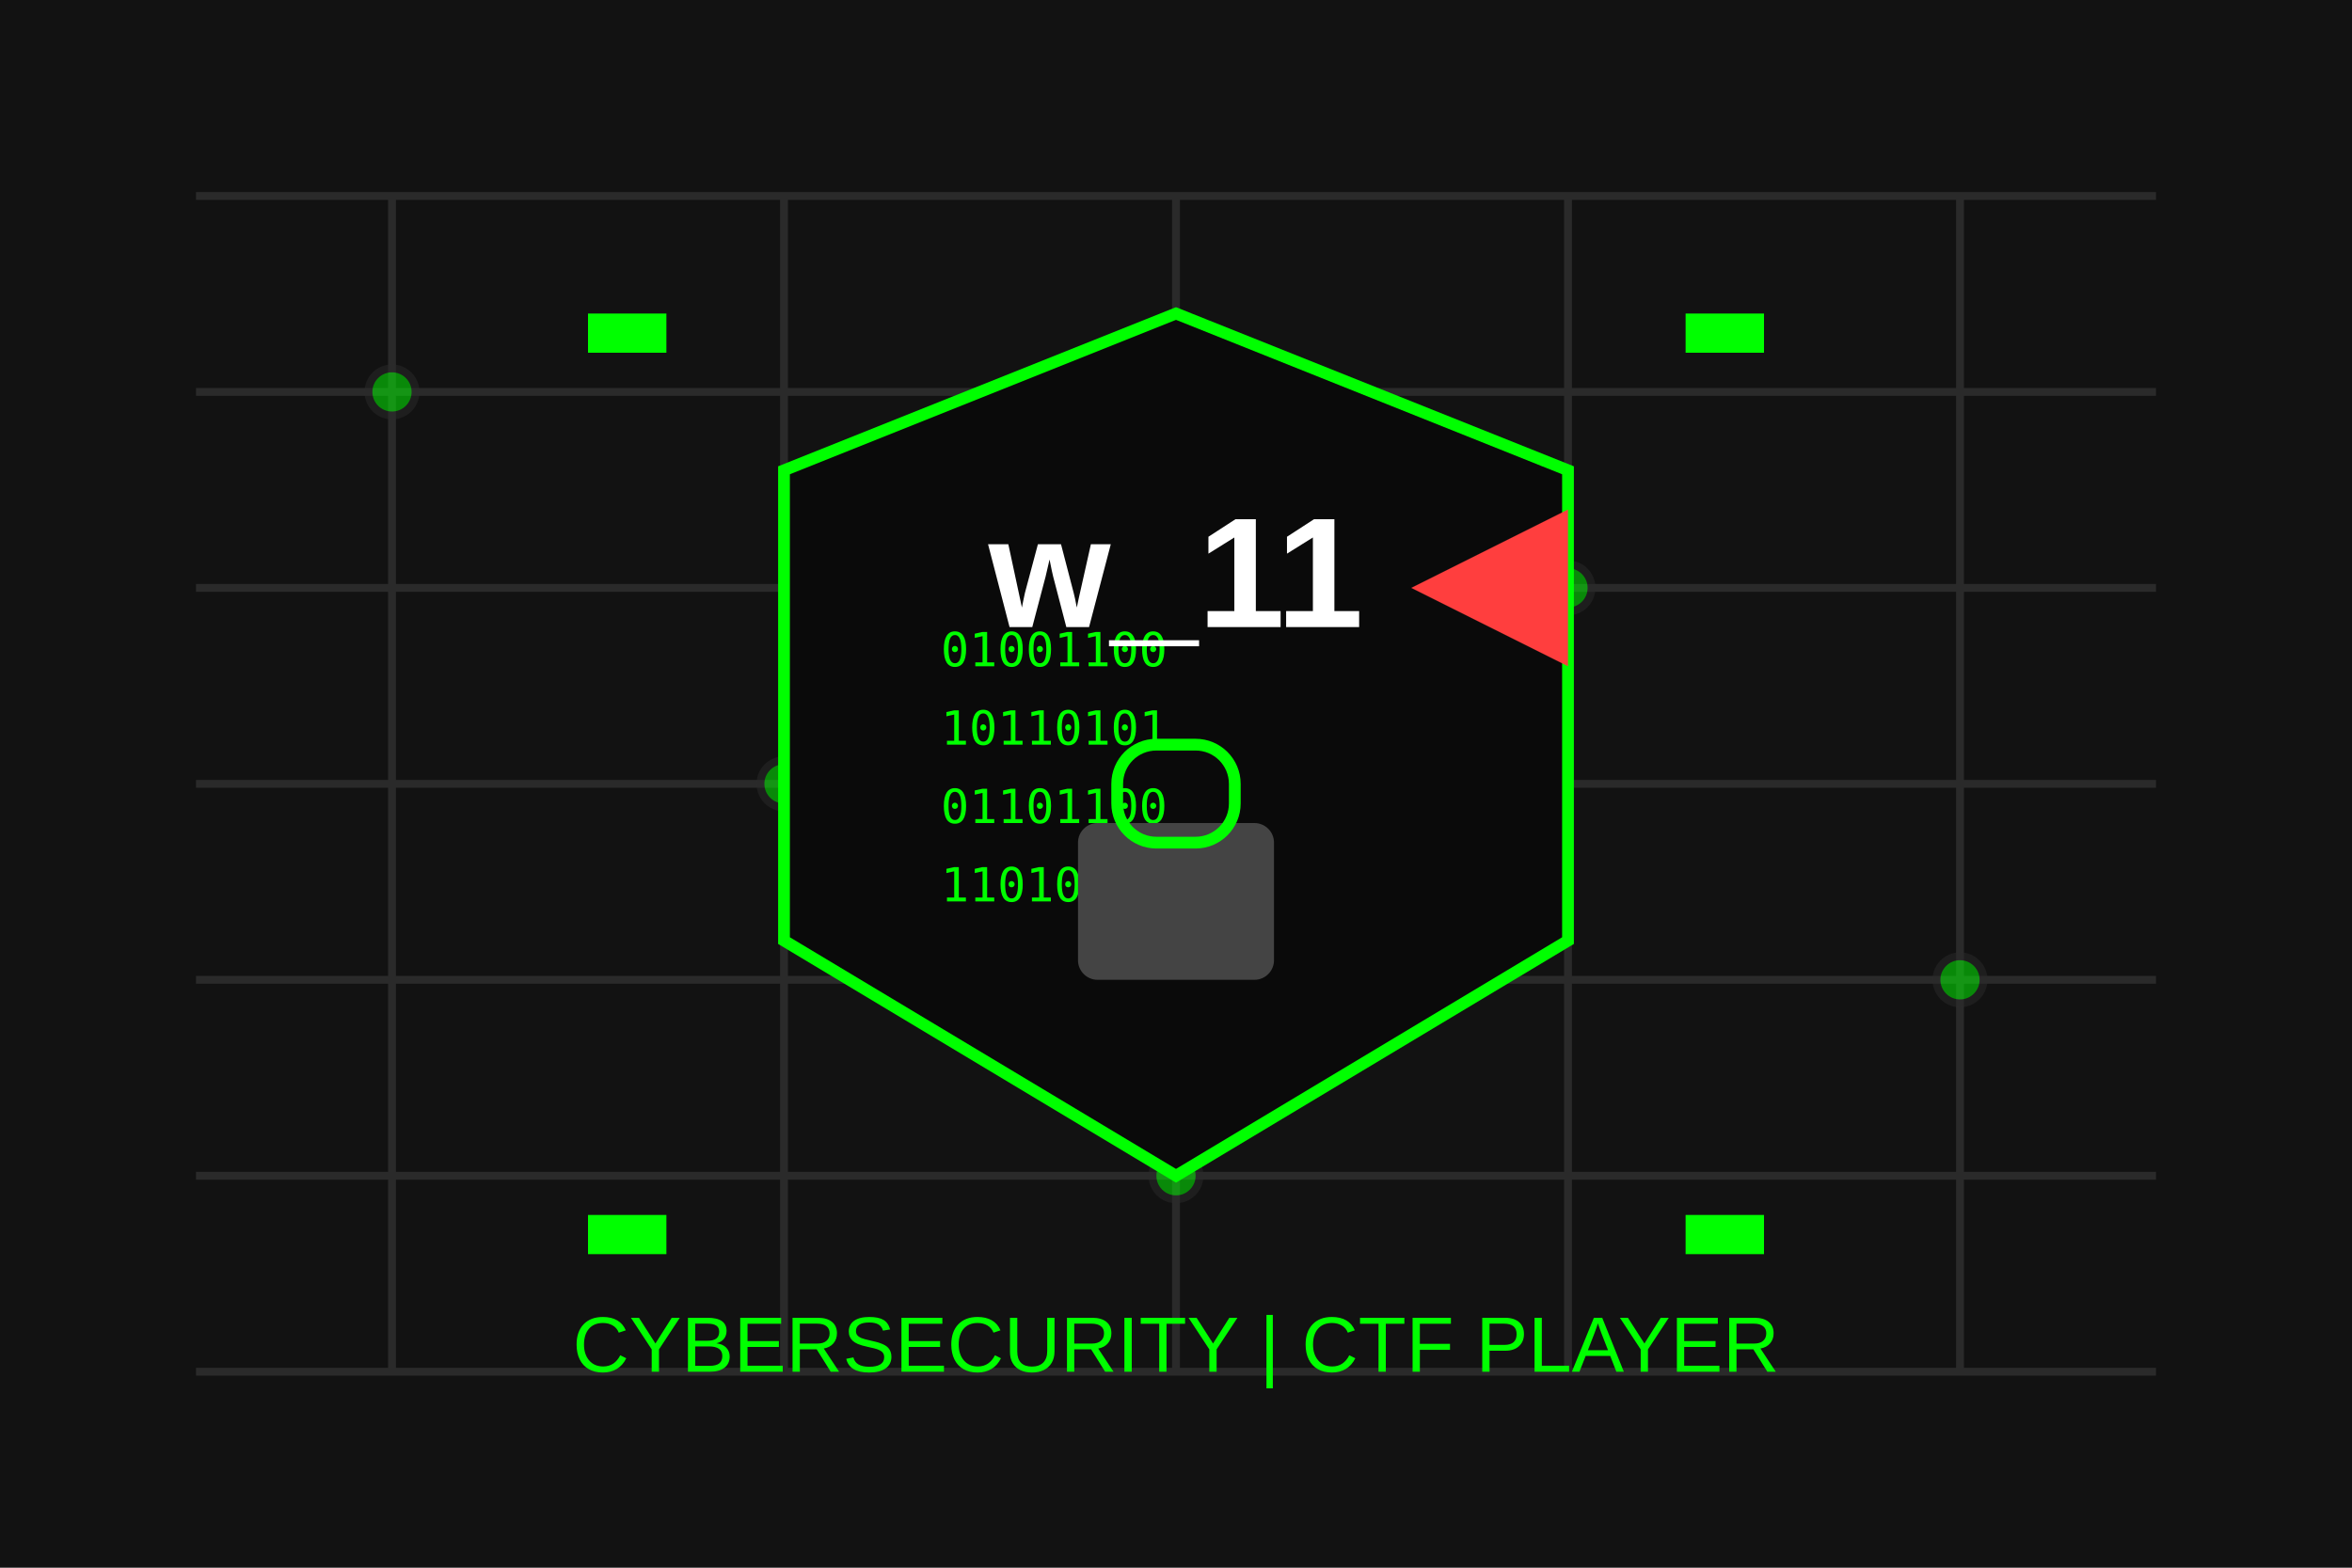
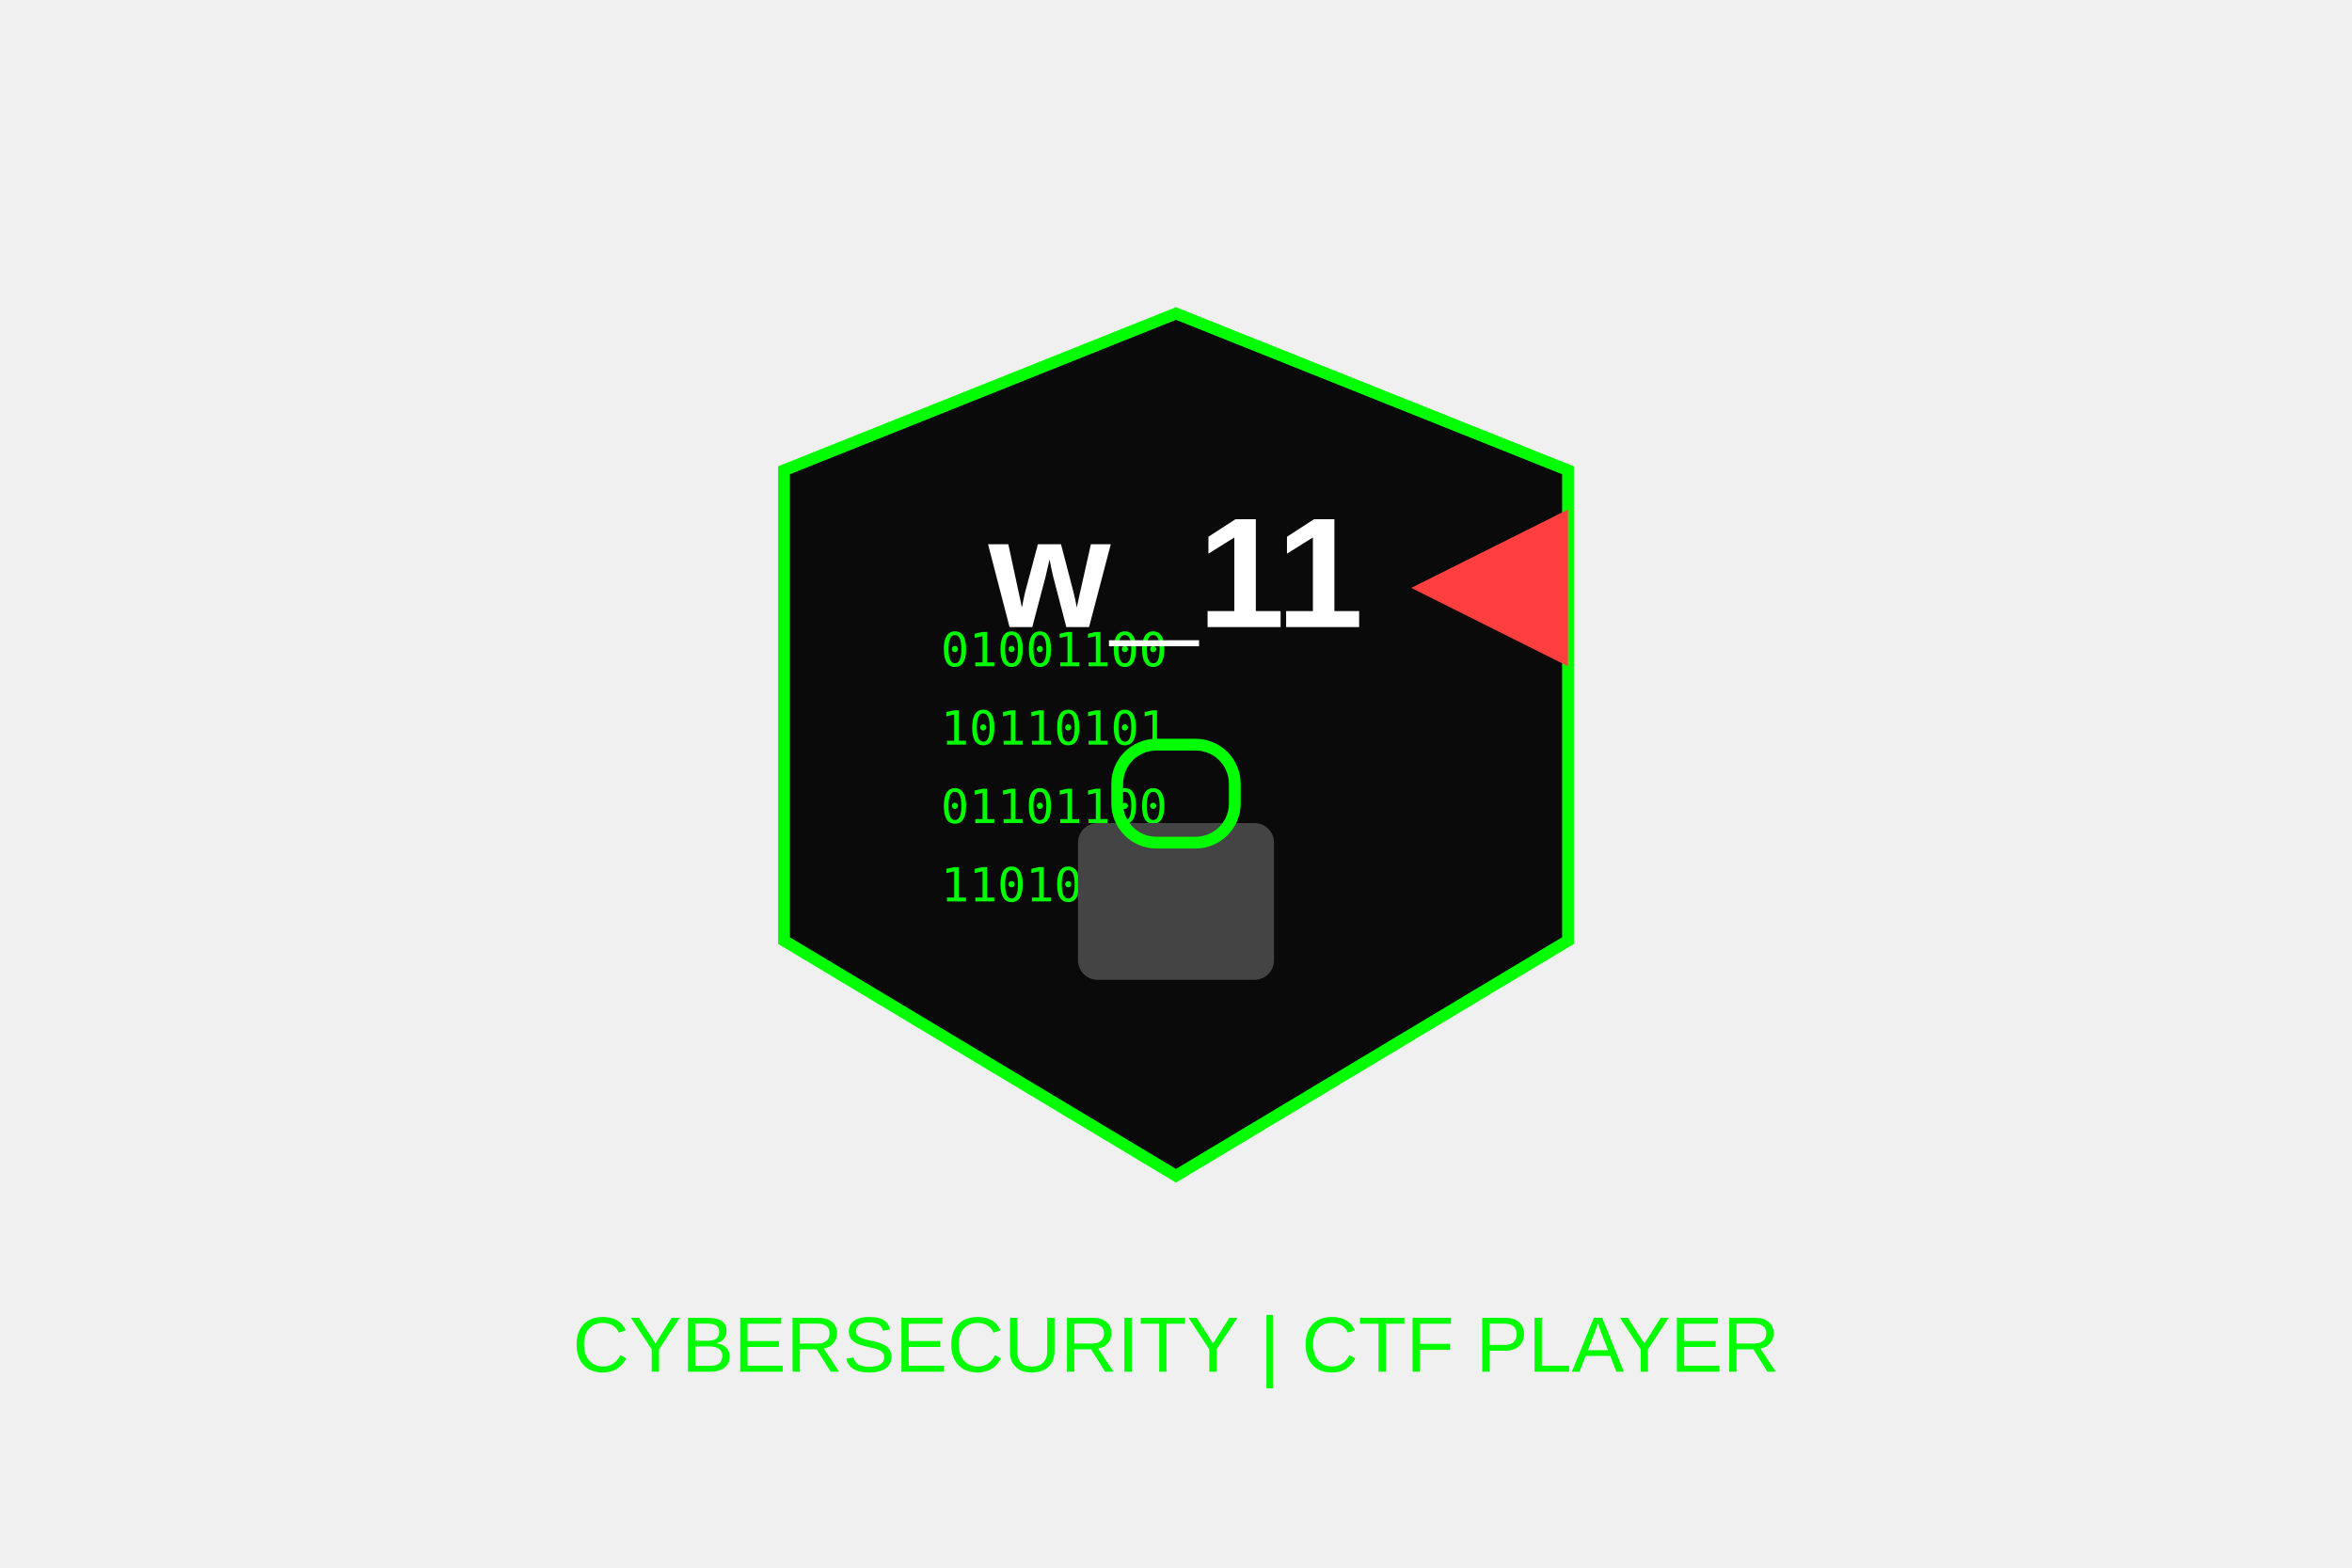
<svg xmlns="http://www.w3.org/2000/svg" viewBox="0 0 600 400">
-   <rect width="600" height="400" fill="#121212" />
-   <g fill="none" stroke="#2a2a2a" stroke-width="2">
-     <path d="M50 50 H550 M50 100 H550 M50 150 H550 M50 200 H550 M50 250 H550 M50 300 H550 M50 350 H550" />
-     <path d="M100 50 V350 M200 50 V350 M300 50 V350 M400 50 V350 M500 50 V350" />
-     <circle cx="100" cy="100" r="6" fill="#00ff00" opacity="0.5" />
-     <circle cx="200" cy="200" r="6" fill="#00ff00" opacity="0.5" />
-     <circle cx="400" cy="150" r="6" fill="#00ff00" opacity="0.5" />
-     <circle cx="300" cy="300" r="6" fill="#00ff00" opacity="0.5" />
-     <circle cx="500" cy="250" r="6" fill="#00ff00" opacity="0.5" />
-   </g>
  <path d="M300 80 L200 120 V240 L300 300 L400 240 V120 Z" fill="#0a0a0a" stroke="#00ff00" stroke-width="3" />
  <text x="240" y="170" font-family="monospace" font-size="12" fill="#00ff00">01001100</text>
  <text x="240" y="190" font-family="monospace" font-size="12" fill="#00ff00">10110101</text>
  <text x="240" y="210" font-family="monospace" font-size="12" fill="#00ff00">01101100</text>
  <text x="240" y="230" font-family="monospace" font-size="12" fill="#00ff00">11010101</text>
  <polygon points="400,120 400,170 360,150 400,130" fill="#ff3e3e" />
  <rect x="275" y="210" width="50" height="40" rx="5" fill="#444" />
  <rect x="285" y="190" width="30" height="25" rx="10" fill="none" stroke="#00ff00" stroke-width="3" />
  <text x="300" y="160" font-family="Arial, sans-serif" font-weight="bold" font-size="40" fill="#ffffff" text-anchor="middle">w_11</text>
  <text x="300" y="350" font-family="Arial, sans-serif" font-size="20" fill="#00ff00" text-anchor="middle">CYBERSECURITY | CTF PLAYER</text>
-   <path d="M150 80 L170 80 L170 90 L150 90 Z" fill="#00ff00" />
-   <path d="M430 80 L450 80 L450 90 L430 90 Z" fill="#00ff00" />
-   <path d="M150 310 L170 310 L170 320 L150 320 Z" fill="#00ff00" />
-   <path d="M430 310 L450 310 L450 320 L430 320 Z" fill="#00ff00" />
</svg>
